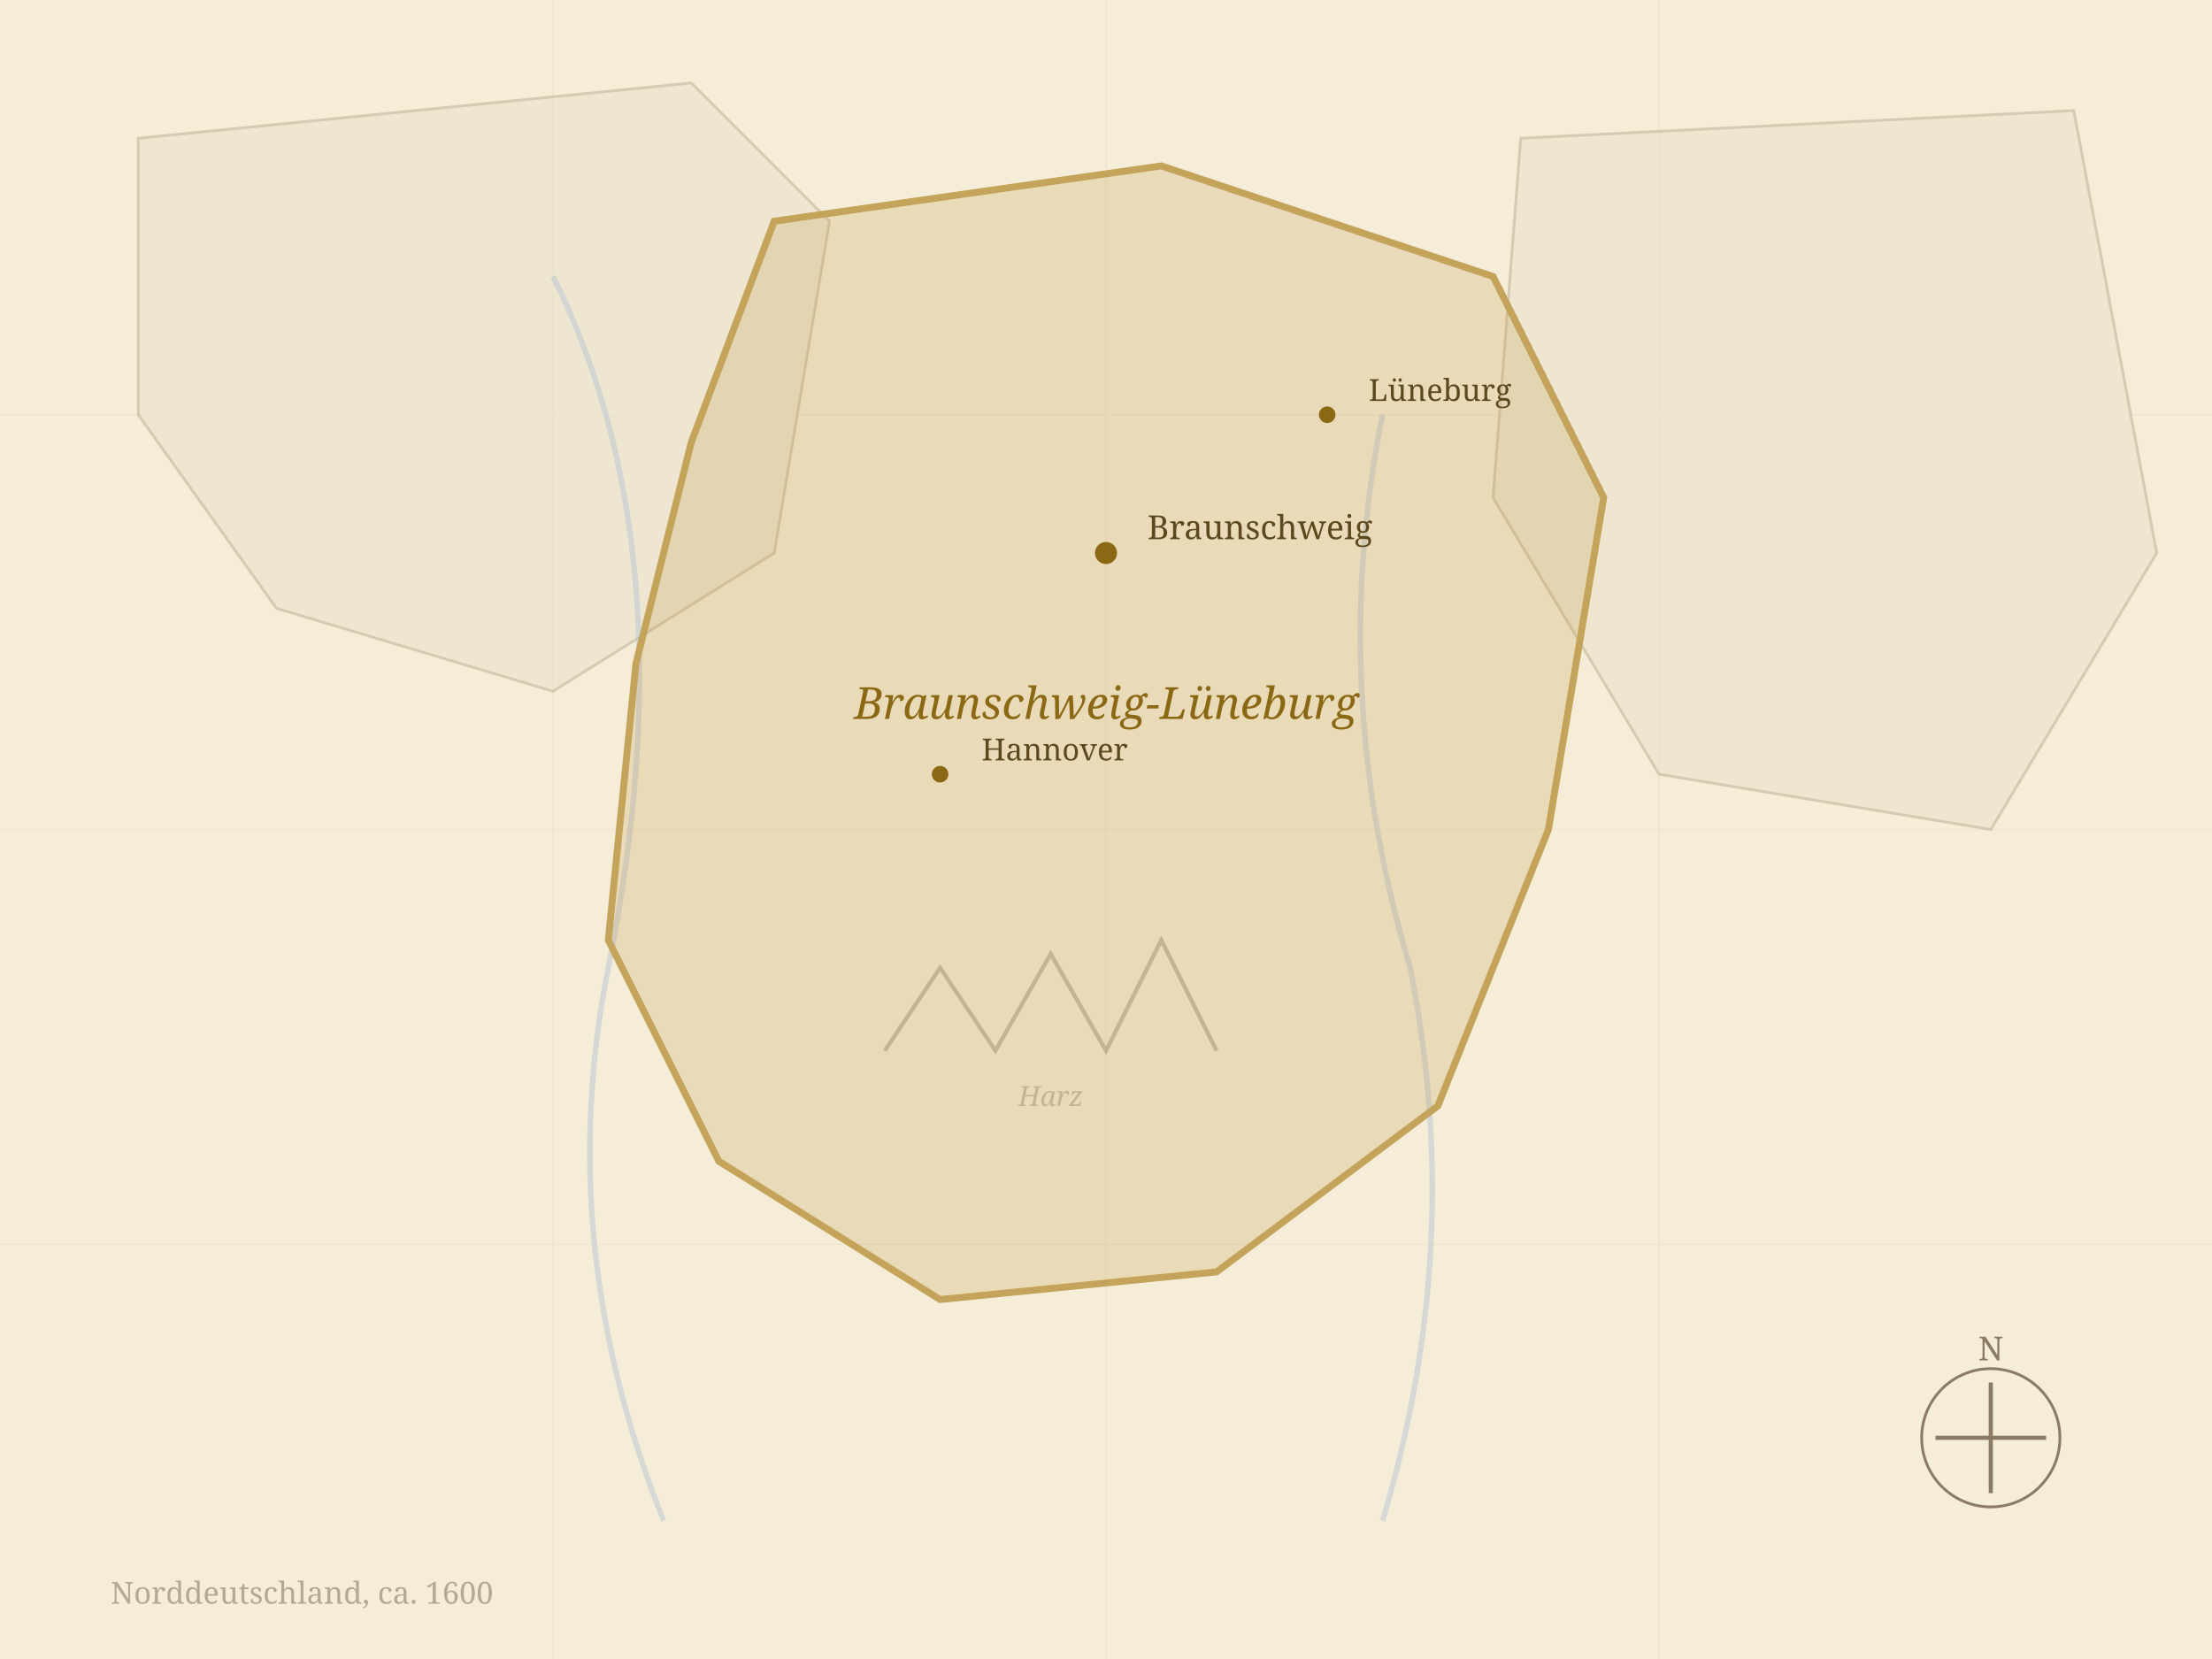
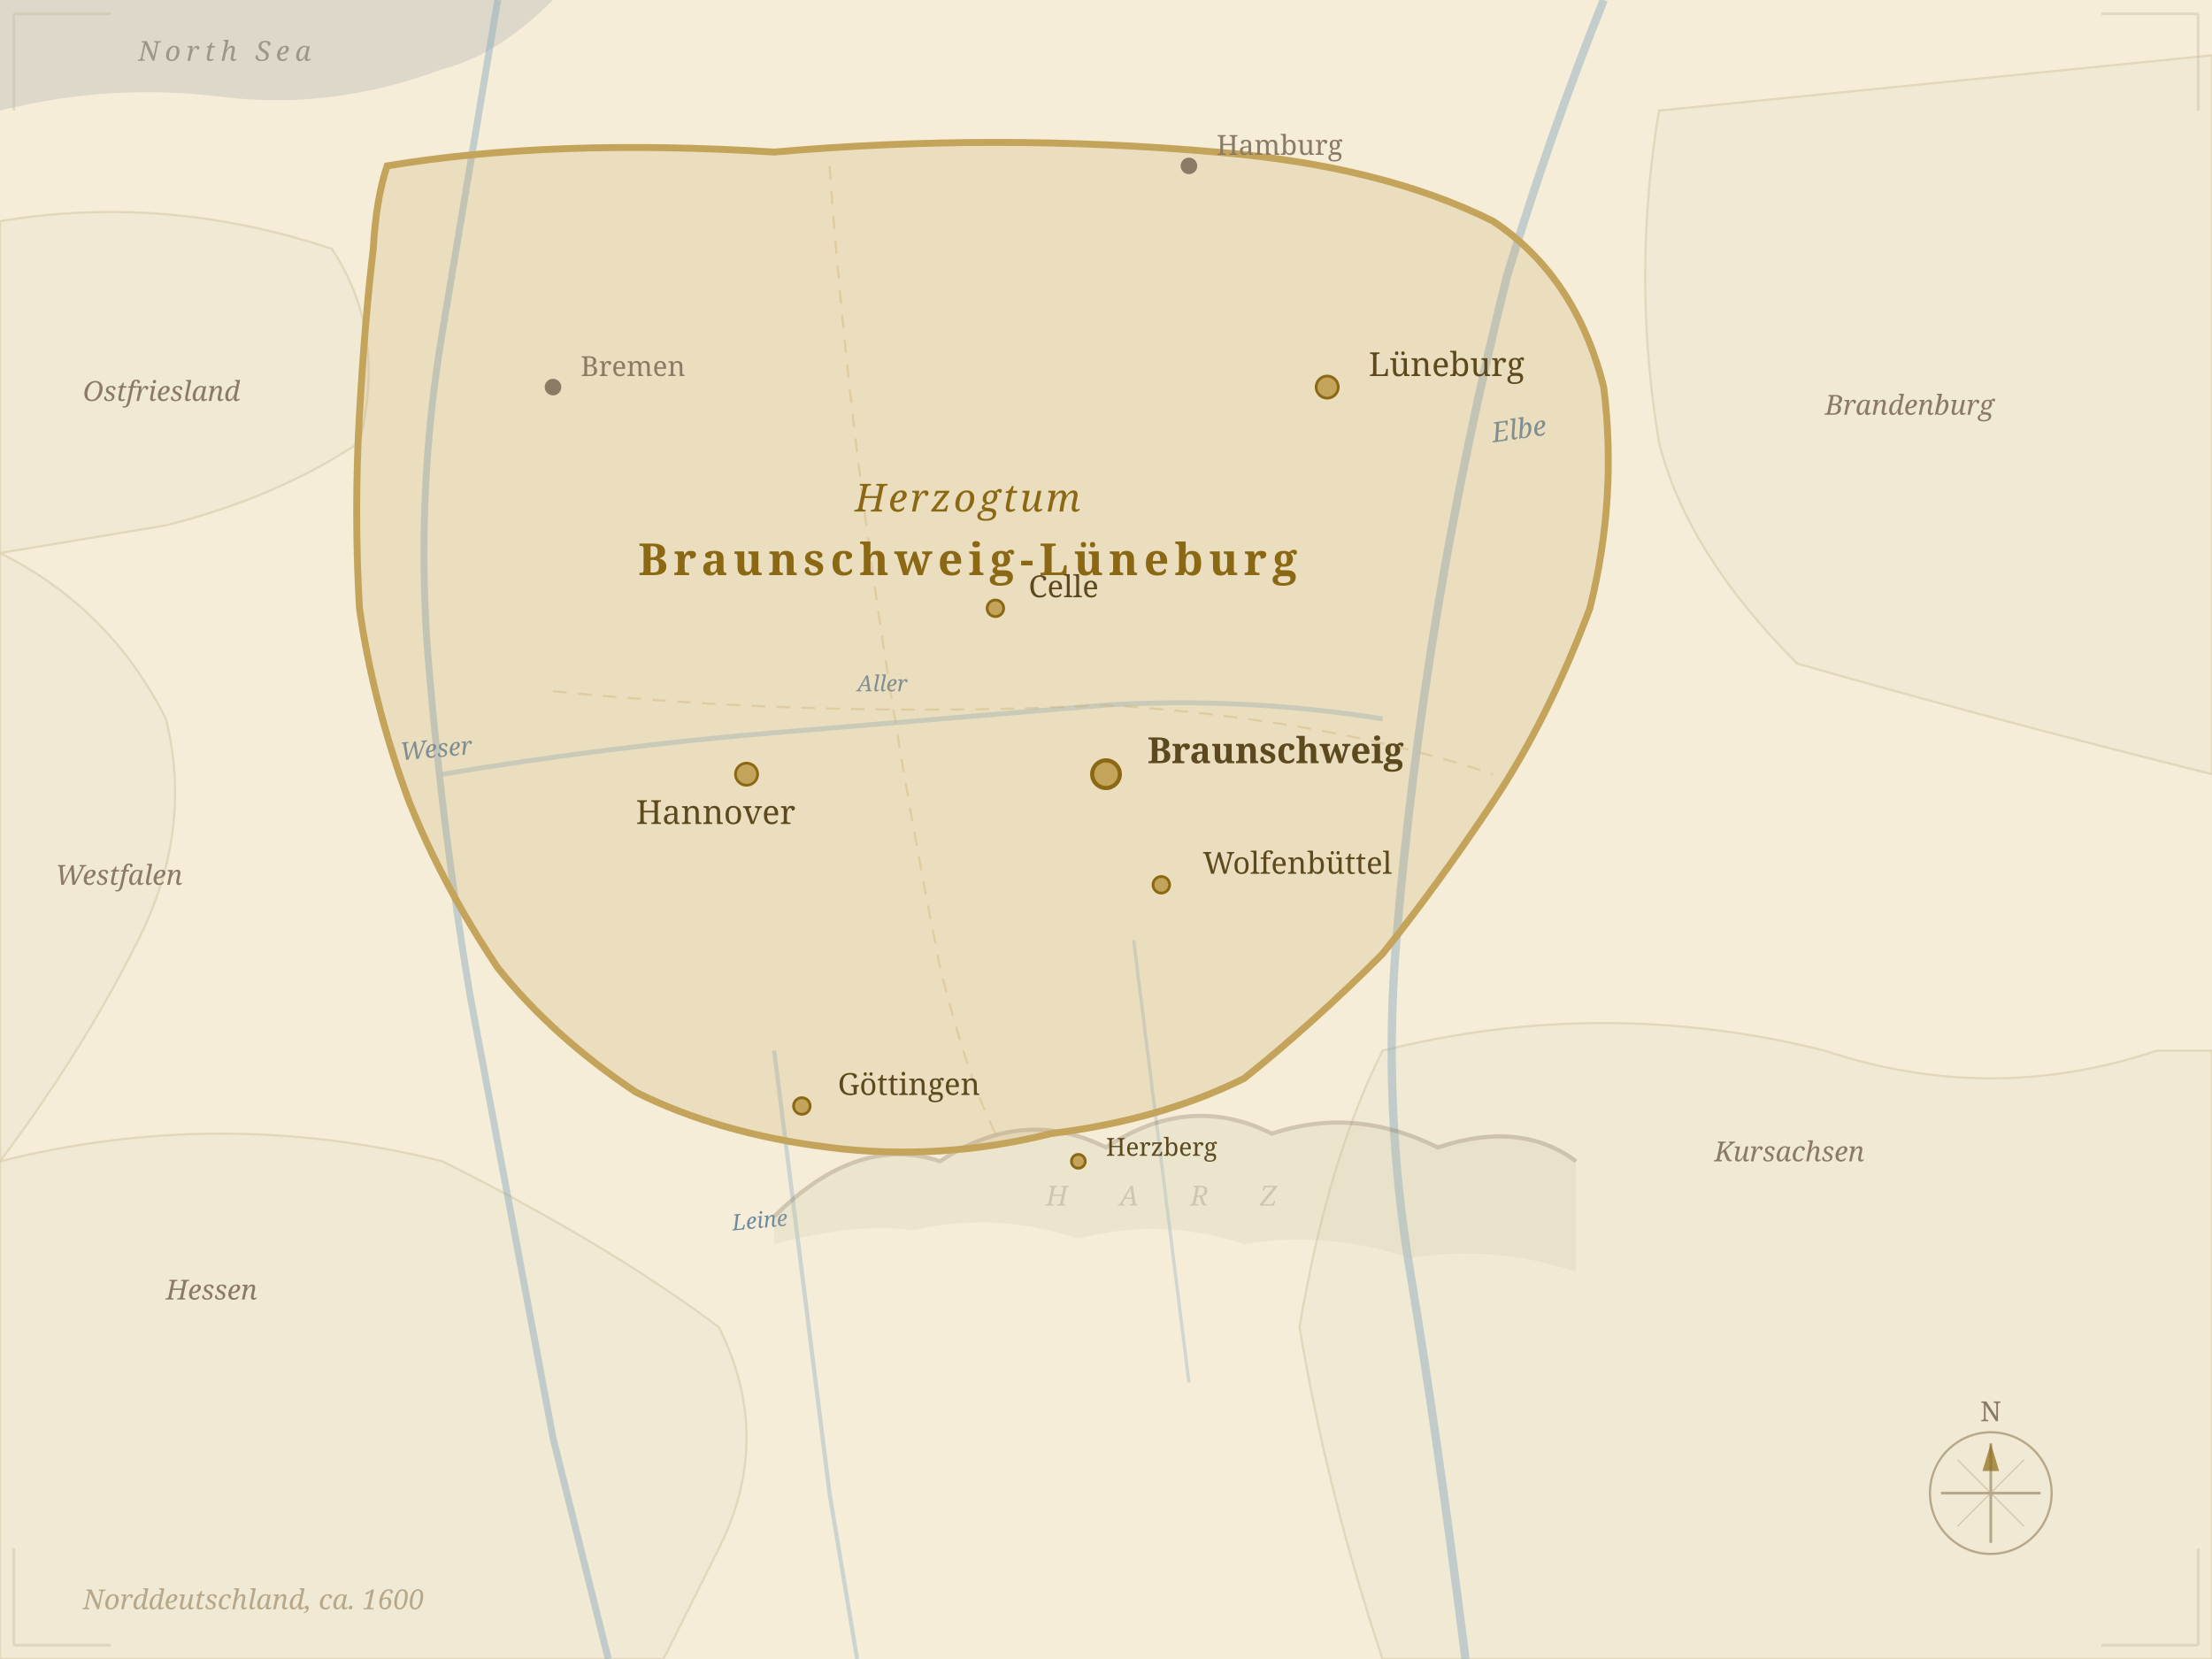
<svg xmlns="http://www.w3.org/2000/svg" viewBox="0 0 800 600" fill="none">
  <rect width="800" height="600" fill="#F5EDD8" />
-   <g stroke="#E0D5BB" stroke-width="0.5" opacity="0.3">
-     <line x1="0" y1="150" x2="800" y2="150" />
-     <line x1="0" y1="300" x2="800" y2="300" />
-     <line x1="0" y1="450" x2="800" y2="450" />
-     <line x1="200" y1="0" x2="200" y2="600" />
-     <line x1="400" y1="0" x2="400" y2="600" />
-     <line x1="600" y1="0" x2="600" y2="600" />
+   <path d="M 0,80 Q 60,70 120,90 Q 140,120 130,160 Q 100,180 60,190 L 0,200 Z" fill="#EDE6D2" stroke="#D4C9A8" stroke-width="0.8" opacity="0.6" />
+   <path d="M 600,40 L 800,20 L 800,280 Q 720,260 650,240 Q 610,200 600,160 Q 590,100 600,40 Z" fill="#EDE6D2" stroke="#D4C9A8" stroke-width="0.8" opacity="0.6" />
+   <path d="M 500,380 Q 580,360 660,380 Q 720,400 780,380 L 800,380 L 800,600 L 500,600 Q 480,540 470,480 Q 480,420 500,380 Z" fill="#EDE6D2" stroke="#D4C9A8" stroke-width="0.8" opacity="0.6" />
+   <path d="M 0,420 Q 80,400 160,420 Q 220,450 260,480 Q 280,520 260,560 L 240,600 L 0,600 Z" fill="#EDE6D2" stroke="#D4C9A8" stroke-width="0.8" opacity="0.6" />
+   <path d="M 0,200 Q 40,220 60,260 Q 70,300 50,340 Q 30,380 0,420 Z" fill="#EDE6D2" stroke="#D4C9A8" stroke-width="0.8" opacity="0.6" />
+   <path d="M 0,0 L 200,0 Q 180,20 160,25 Q 120,40 80,35 Q 40,30 0,40 Z" fill="#DDD8CA" stroke="none" />
+   <text x="50" y="22" font-family="Georgia, serif" font-size="10" fill="#9E9686" font-style="italic" letter-spacing="2">North Sea</text>
+   <path d="M 180,0 Q 170,60 160,120 Q 150,180 155,240 Q 160,300 170,360 Q 185,440 200,520 Q 210,560 220,600" stroke="#8FAEC0" stroke-width="2.5" fill="none" opacity="0.5" />
+   <text x="145" y="275" font-family="Georgia, serif" font-size="9" fill="#6E8A9E" font-style="italic" transform="rotate(-5 145 275)">Weser</text>
+   <path d="M 580,0 Q 560,50 545,100 Q 530,160 520,220 Q 510,280 505,340 Q 500,400 510,460 Q 520,520 530,600" stroke="#8FAEC0" stroke-width="3" fill="none" opacity="0.5" />
+   <text x="540" y="160" font-family="Georgia, serif" font-size="10" fill="#6E8A9E" font-style="italic" transform="rotate(-8 540 160)">Elbe</text>
+   <path d="M 160,280 Q 220,270 280,265 Q 340,260 400,255 Q 450,252 500,260" stroke="#8FAEC0" stroke-width="1.8" fill="none" opacity="0.4" />
+   <text x="310" y="250" font-family="Georgia, serif" font-size="8" fill="#6E8A9E" font-style="italic">Aller</text>
+   <path d="M 280,380 Q 285,420 290,460 Q 295,500 300,540 Q 305,570 310,600" stroke="#8FAEC0" stroke-width="1.5" fill="none" opacity="0.4" />
+   <text x="265" y="445" font-family="Georgia, serif" font-size="8" fill="#6E8A9E" font-style="italic" transform="rotate(-5 265 445)">Leine</text>
+   <path d="M 410,340 Q 415,380 420,420 Q 425,460 430,500" stroke="#8FAEC0" stroke-width="1.2" fill="none" opacity="0.35" />
+   <g opacity="0.35">
+     <path d="M 280,440 Q 310,410 340,420 Q 370,400 400,415 Q 430,395 460,410 Q 490,400 520,415 Q 550,405 570,420 L 570,460 Q 540,450 510,455 Q 480,445 450,450 Q 420,440 390,448 Q 360,438 330,445 Q 310,442 280,450 Z" fill="#C4BFA0" opacity="0.5" />
+     <path d="M 280,440 Q 310,410 340,420 Q 370,400 400,415 Q 430,395 460,410 Q 490,400 520,415 Q 550,405 570,420" fill="none" stroke="#8B7B65" stroke-width="1.5" />
+     <text x="420" y="436" text-anchor="middle" font-family="Georgia, serif" font-size="10" fill="#8B7B65" font-style="italic" letter-spacing="8">H A R Z</text>
  </g>
-   <path d="M50 50 L250 30 L300 80 L280 200 L200 250 L100 220 L50 150 Z" fill="#E8DFC8" stroke="#B8A88A" stroke-width="1" opacity="0.5" />
-   <path d="M550 50 L750 40 L780 200 L720 300 L600 280 L540 180 Z" fill="#E8DFC8" stroke="#B8A88A" stroke-width="1" opacity="0.5" />
-   <path d="M200 100 Q250 200 220 350 Q200 450 240 550" stroke="#B8C4D4" stroke-width="2" fill="none" opacity="0.5" />
-   <path d="M500 150 Q480 250 510 350 Q530 450 500 550" stroke="#B8C4D4" stroke-width="2" fill="none" opacity="0.5" />
-   <path d="M280 80 L420 60 L540 100 L580 180 L560 300 L520 400 L440 460 L340 470 L260 420 L220 340 L230 240 L250 160 Z" fill="#C4A35A" fill-opacity="0.25" stroke="#C4A35A" stroke-width="2.5" />
-   <g opacity="0.4">
-     <path d="M320 380 L340 350 L360 380 L380 345 L400 380 L420 340 L440 380" fill="none" stroke="#8B7B65" stroke-width="1.5" />
-     <text x="380" y="400" text-anchor="middle" font-family="Georgia, serif" font-size="10" fill="#8B7B65" font-style="italic">Harz</text>
+   <path d="     M 140,60     Q 200,50 280,55     Q 360,48 440,55     Q 500,60 540,80     Q 570,100 580,140     Q 585,180 575,220     Q 560,260 540,290     Q 520,320 500,345     Q 475,370 450,390     Q 420,405 380,410     Q 340,420 300,415     Q 260,410 230,395     Q 200,375 180,350     Q 160,320 148,290     Q 135,255 130,220     Q 128,185 130,150     Q 132,115 135,90     Q 136,72 140,60     Z   " fill="#C4A35A" fill-opacity="0.2" stroke="#C4A35A" stroke-width="2.5" />
+   <path d="M 300,60 Q 310,200 340,350 Q 350,390 360,410" stroke="#C4A35A" stroke-width="0.8" stroke-dasharray="5 4" opacity="0.3" />
+   <path d="M 200,250 Q 300,260 400,255 Q 480,260 540,280" stroke="#C4A35A" stroke-width="0.8" stroke-dasharray="5 4" opacity="0.3" />
+   <text x="350" y="185" text-anchor="middle" font-family="Georgia, serif" font-size="14" fill="#8B6914" font-style="italic" letter-spacing="1">Herzogtum</text>
+   <text x="350" y="208" text-anchor="middle" font-family="Georgia, serif" font-size="16" fill="#8B6914" font-weight="bold" letter-spacing="2">Braunschweig-Lüneburg</text>
+   <text x="30" y="145" font-family="Georgia, serif" font-size="10" fill="#8B7B65" font-style="italic">Ostfriesland</text>
+   <text x="660" y="150" font-family="Georgia, serif" font-size="10" fill="#8B7B65" font-style="italic">Brandenburg</text>
+   <text x="620" y="420" font-family="Georgia, serif" font-size="10" fill="#8B7B65" font-style="italic">Kursachsen</text>
+   <text x="60" y="470" font-family="Georgia, serif" font-size="10" fill="#8B7B65" font-style="italic">Hessen</text>
+   <text x="20" y="320" font-family="Georgia, serif" font-size="10" fill="#8B7B65" font-style="italic">Westfalen</text>
+   <circle cx="400" cy="280" r="5" fill="#C4A35A" stroke="#8B6914" stroke-width="1.5" />
+   <text x="415" y="276" font-family="Georgia, serif" font-size="13" fill="#5C4A1E" font-weight="bold">Braunschweig</text>
+   <circle cx="480" cy="140" r="4" fill="#C4A35A" stroke="#8B6914" stroke-width="1" />
+   <text x="495" y="136" font-family="Georgia, serif" font-size="12" fill="#5C4A1E">Lüneburg</text>
+   <circle cx="270" cy="280" r="4" fill="#C4A35A" stroke="#8B6914" stroke-width="1" />
+   <text x="230" y="298" font-family="Georgia, serif" font-size="12" fill="#5C4A1E">Hannover</text>
+   <circle cx="360" cy="220" r="3" fill="#C4A35A" stroke="#8B6914" stroke-width="1" />
+   <text x="372" y="216" font-family="Georgia, serif" font-size="11" fill="#5C4A1E">Celle</text>
+   <circle cx="420" cy="320" r="3" fill="#C4A35A" stroke="#8B6914" stroke-width="1" />
+   <text x="435" y="316" font-family="Georgia, serif" font-size="11" fill="#5C4A1E">Wolfenbüttel</text>
+   <circle cx="290" cy="400" r="3" fill="#C4A35A" stroke="#8B6914" stroke-width="1" />
+   <text x="303" y="396" font-family="Georgia, serif" font-size="11" fill="#5C4A1E">Göttingen</text>
+   <circle cx="390" cy="420" r="2.5" fill="#C4A35A" stroke="#8B6914" stroke-width="1" />
+   <text x="400" y="418" font-family="Georgia, serif" font-size="9" fill="#5C4A1E">Herzberg</text>
+   <circle cx="430" cy="60" r="3" fill="#8B7B65" />
+   <text x="440" y="56" font-family="Georgia, serif" font-size="10" fill="#8B7B65">Hamburg</text>
+   <circle cx="200" cy="140" r="3" fill="#8B7B65" />
+   <text x="210" y="136" font-family="Georgia, serif" font-size="10" fill="#8B7B65">Bremen</text>
+   <g transform="translate(720, 540)">
+     <circle r="22" fill="none" stroke="#B8A88A" stroke-width="0.8" />
+     <line x1="0" y1="-18" x2="0" y2="18" stroke="#B8A88A" stroke-width="1" />
+     <line x1="-18" y1="0" x2="18" y2="0" stroke="#B8A88A" stroke-width="1" />
+     <line x1="-12" y1="-12" x2="12" y2="12" stroke="#B8A88A" stroke-width="0.5" opacity="0.5" />
+     <line x1="12" y1="-12" x2="-12" y2="12" stroke="#B8A88A" stroke-width="0.5" opacity="0.5" />
+     <polygon points="0,-18 -3,-8 3,-8" fill="#8B6914" opacity="0.7" />
+     <text y="-26" text-anchor="middle" font-family="Georgia, serif" font-size="10" fill="#8B7B65">N</text>
  </g>
-   <circle cx="400" cy="200" r="4" fill="#8B6914" />
-   <text x="415" y="195" font-family="Georgia, serif" font-size="12" fill="#5C4A1E">Braunschweig</text>
-   <circle cx="340" cy="280" r="3" fill="#8B6914" />
-   <text x="355" y="275" font-family="Georgia, serif" font-size="11" fill="#5C4A1E">Hannover</text>
-   <circle cx="480" cy="150" r="3" fill="#8B6914" />
-   <text x="495" y="145" font-family="Georgia, serif" font-size="11" fill="#5C4A1E">Lüneburg</text>
-   <text x="400" y="260" text-anchor="middle" font-family="Georgia, serif" font-size="16" fill="#8B6914" font-style="italic">Braunschweig-Lüneburg</text>
-   <g transform="translate(720, 520)">
-     <circle r="25" fill="none" stroke="#8B7B65" stroke-width="1" />
-     <line x1="0" y1="-20" x2="0" y2="20" stroke="#8B7B65" stroke-width="1.5" />
-     <line x1="-20" y1="0" x2="20" y2="0" stroke="#8B7B65" stroke-width="1.5" />
-     <text y="-28" text-anchor="middle" font-family="Georgia, serif" font-size="12" fill="#8B7B65">N</text>
-   </g>
-   <text x="40" y="580" font-family="Georgia, serif" font-size="11" fill="#8B7B65" opacity="0.6">Norddeutschland, ca. 1600</text>
+   <text x="30" y="582" font-family="Georgia, serif" font-size="10" fill="#B8A88A" font-style="italic">Norddeutschland, ca. 1600</text>
+   <path d="M 5,5 L 40,5 M 5,5 L 5,40" stroke="#C4B99E" stroke-width="1" opacity="0.4" />
+   <path d="M 795,5 L 760,5 M 795,5 L 795,40" stroke="#C4B99E" stroke-width="1" opacity="0.4" />
+   <path d="M 5,595 L 40,595 M 5,595 L 5,560" stroke="#C4B99E" stroke-width="1" opacity="0.4" />
+   <path d="M 795,595 L 760,595 M 795,595 L 795,560" stroke="#C4B99E" stroke-width="1" opacity="0.4" />
</svg>
